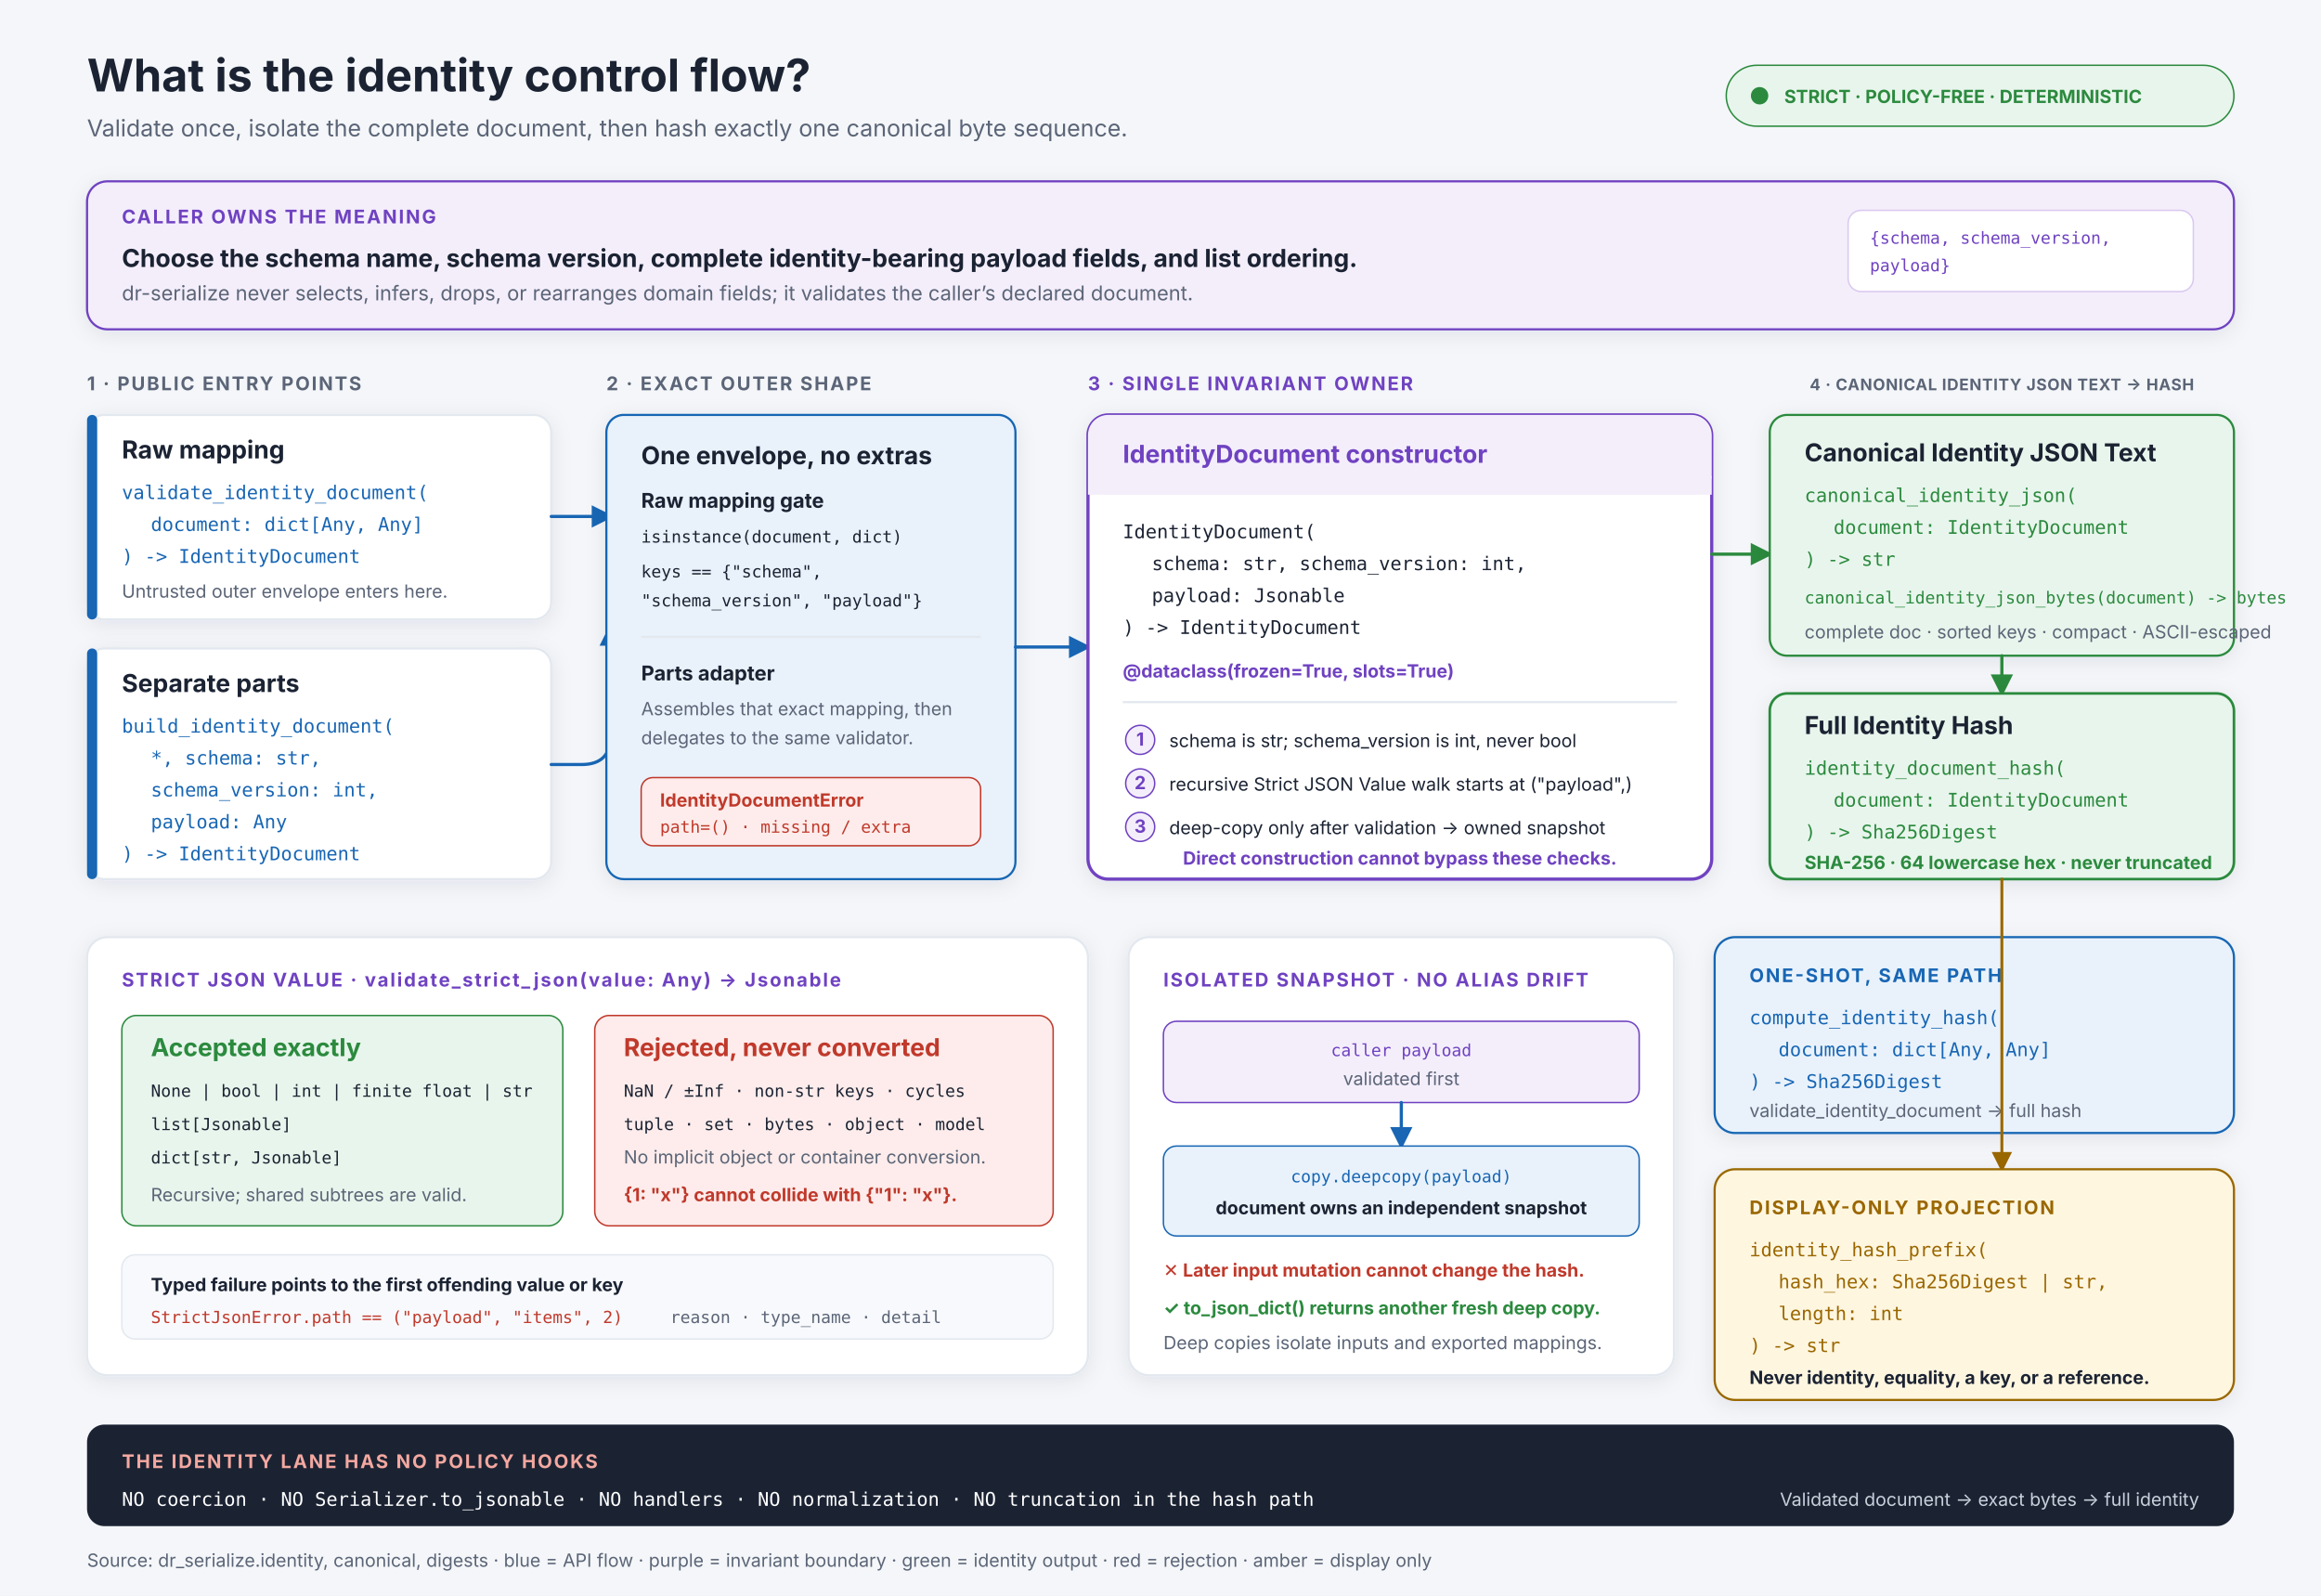
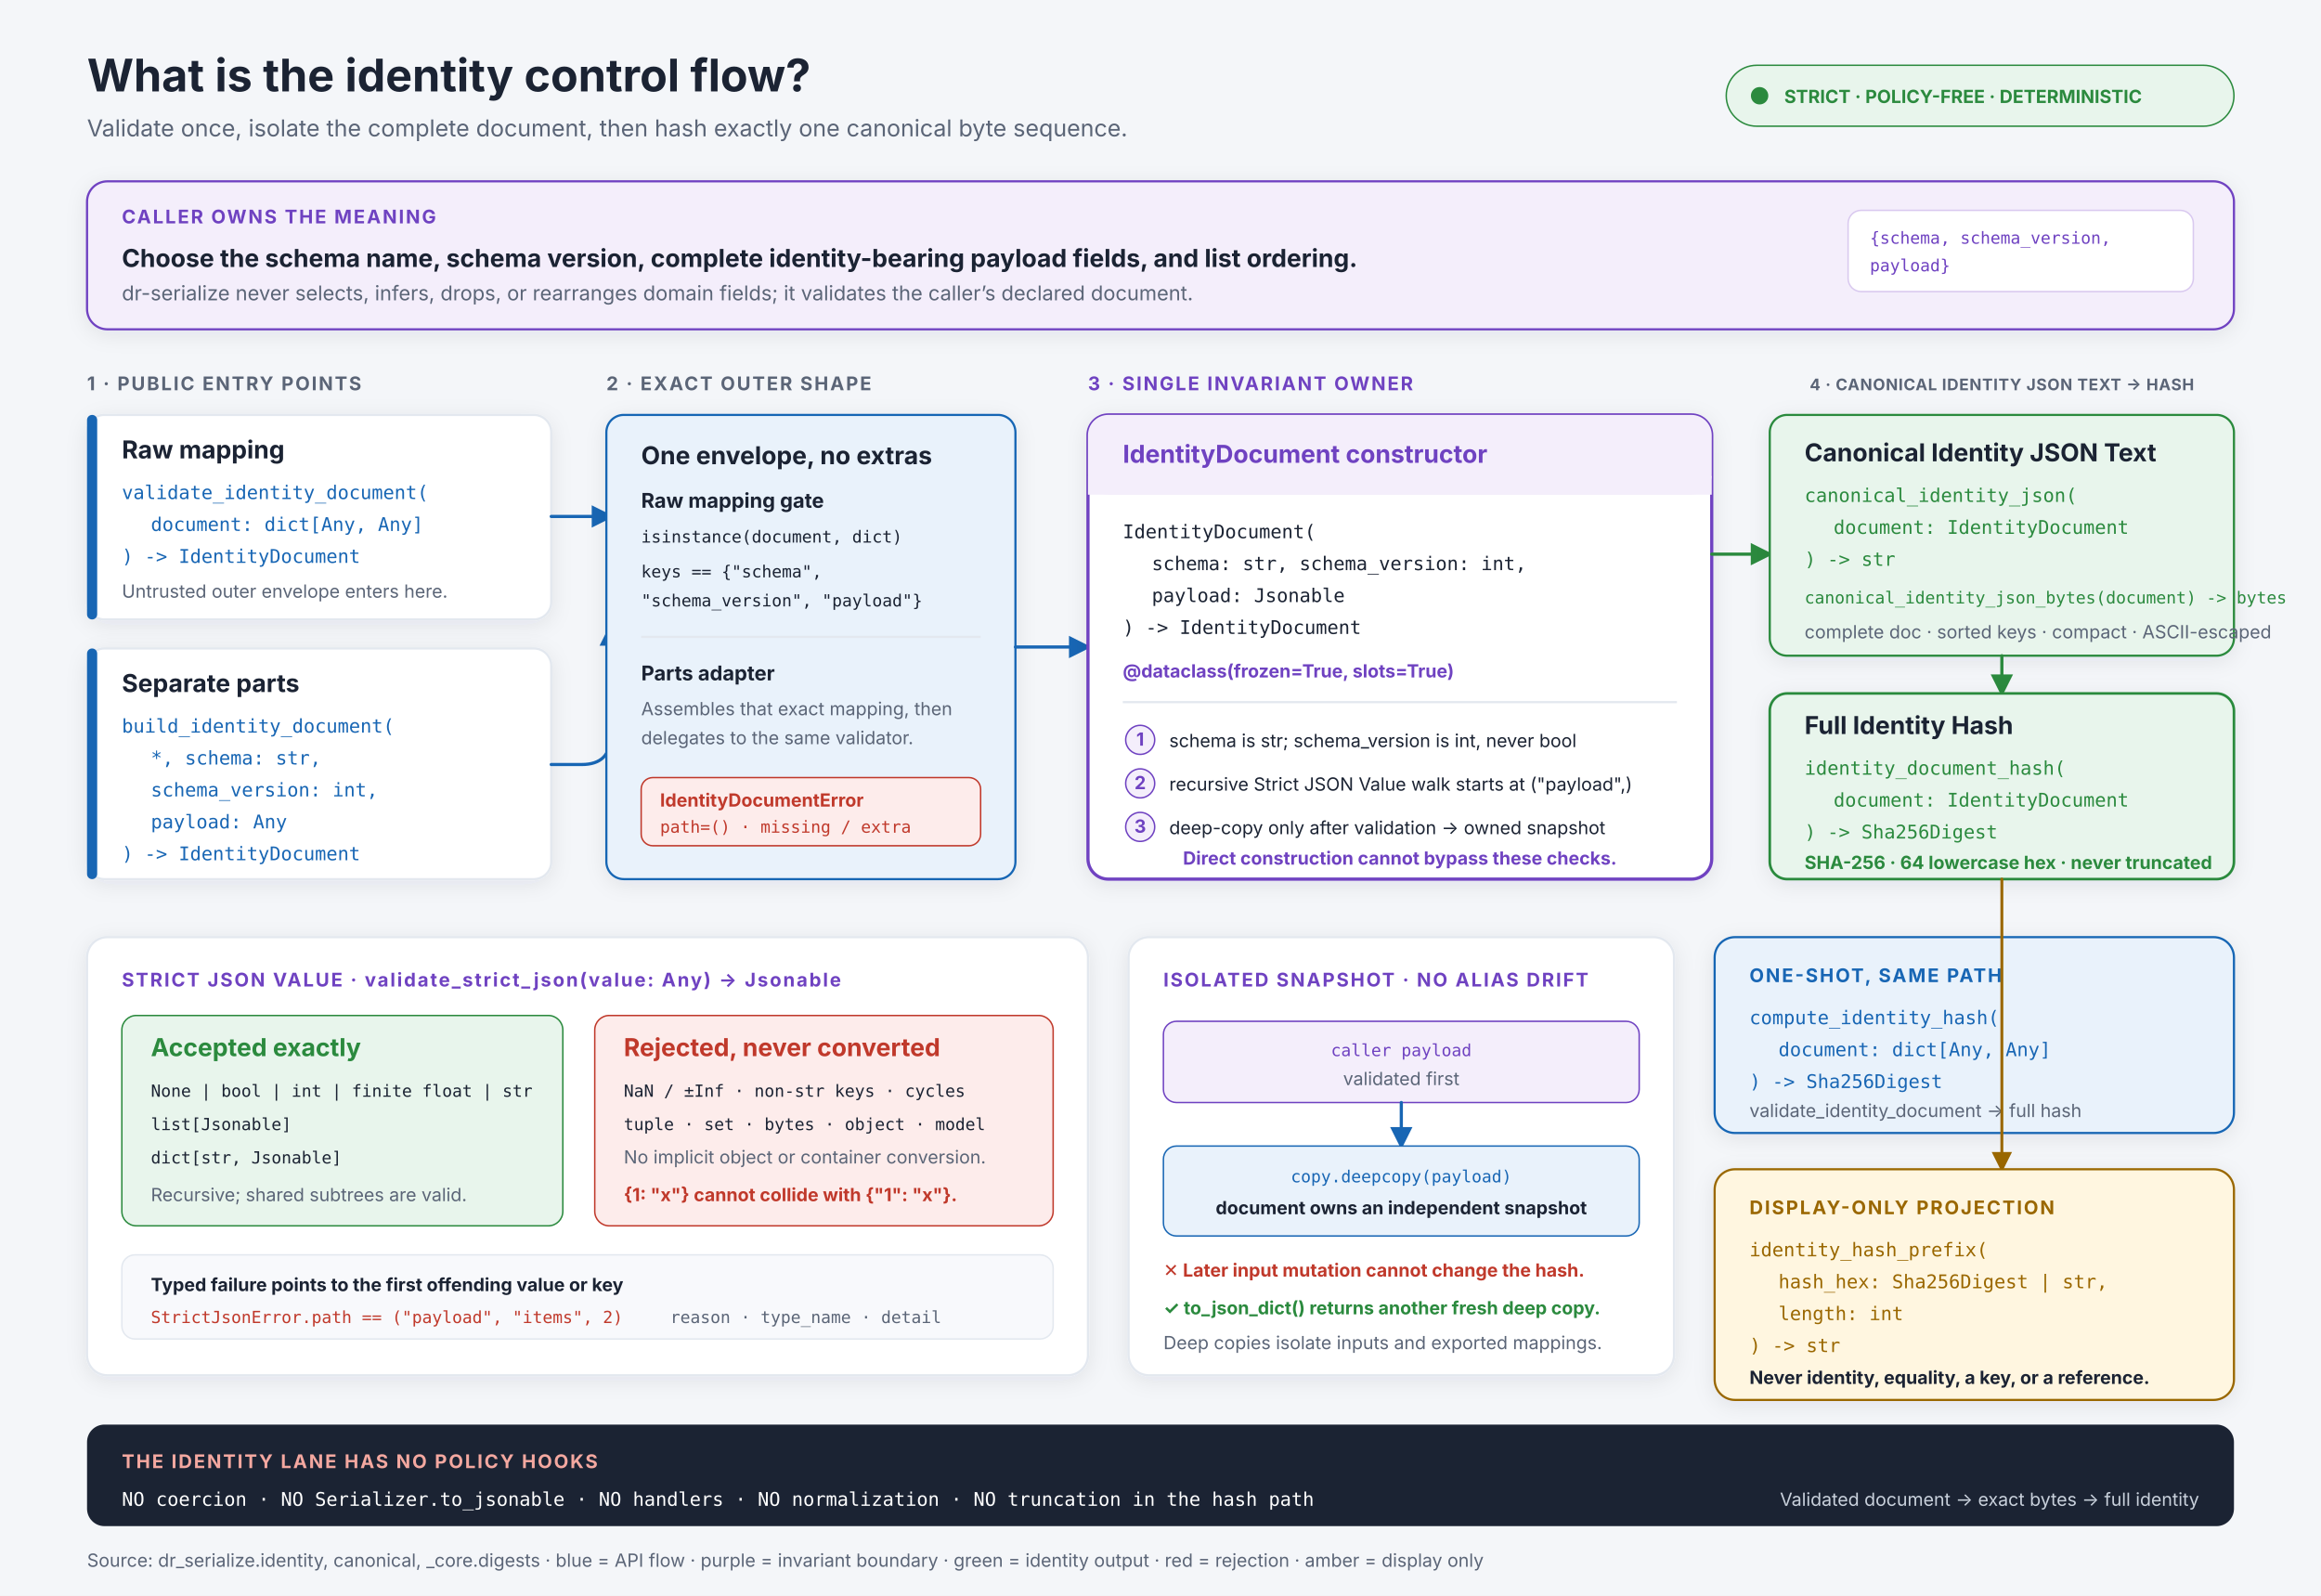
<svg xmlns="http://www.w3.org/2000/svg" viewBox="0 0 1600 1100" role="img" aria-labelledby="title desc">
  <defs>
    <filter id="shadow" x="-15%" y="-15%" width="130%" height="140%">
      <feDropShadow dx="0" dy="3" stdDeviation="7" flood-color="#1b2333" flood-opacity="0.08" />
    </filter>
    <marker id="arrow-blue" viewBox="0 0 10 10" refX="8.5" refY="5" markerWidth="7" markerHeight="7" orient="auto-start-reverse">
      <path d="M 0 0 L 10 5 L 0 10 z" fill="#1866b4" />
    </marker>
    <marker id="arrow-green" viewBox="0 0 10 10" refX="8.5" refY="5" markerWidth="7" markerHeight="7" orient="auto-start-reverse">
      <path d="M 0 0 L 10 5 L 0 10 z" fill="#2b8a3e" />
    </marker>
    <marker id="arrow-amber" viewBox="0 0 10 10" refX="8.5" refY="5" markerWidth="7" markerHeight="7" orient="auto-start-reverse">
      <path d="M 0 0 L 10 5 L 0 10 z" fill="#9a6700" />
    </marker>
    <style>
      .bg { fill: #f4f6f9; }
      .surface { fill: #ffffff; stroke: #e3e8ef; stroke-width: 1.5; }
      .ink { fill: #1b2333; }
      .muted { fill: #5b6577; }
      .blue { fill: #1866b4; }
      .purple { fill: #6f42c1; }
      .green { fill: #2b8a3e; }
      .amber { fill: #9a6700; }
      .red { fill: #c0392b; }
      .title { font: 700 31px -apple-system, BlinkMacSystemFont, "Segoe UI", sans-serif; }
      .dek { font: 400 16px -apple-system, BlinkMacSystemFont, "Segoe UI", sans-serif; }
      .section { font: 700 17px -apple-system, BlinkMacSystemFont, "Segoe UI", sans-serif; }
      .label { font: 700 13px -apple-system, BlinkMacSystemFont, "Segoe UI", sans-serif; letter-spacing: 1.2px; }
      .body { font: 400 14px -apple-system, BlinkMacSystemFont, "Segoe UI", sans-serif; }
      .small { font: 400 12.5px -apple-system, BlinkMacSystemFont, "Segoe UI", sans-serif; }
      .strong { font-weight: 700; }
      .mono { font: 500 13px ui-monospace, SFMono-Regular, Menlo, Consolas, monospace; }
      .mono-small { font: 500 11.5px ui-monospace, SFMono-Regular, Menlo, Consolas, monospace; }
      .arrow { fill: none; stroke: #1866b4; stroke-width: 2.2; stroke-linecap: round; stroke-linejoin: round; marker-end: url(#arrow-blue); }
      .arrow-green { fill: none; stroke: #2b8a3e; stroke-width: 2.2; stroke-linecap: round; stroke-linejoin: round; marker-end: url(#arrow-green); }
      .arrow-amber { fill: none; stroke: #9a6700; stroke-width: 2; stroke-linecap: round; stroke-linejoin: round; marker-end: url(#arrow-amber); }
      .divider { stroke: #e3e8ef; stroke-width: 1.5; }
    </style>
  </defs>
  <rect class="bg" width="1600" height="1100" />
  <text x="60" y="63" class="title ink">What is the identity control flow?</text>
  <text x="60" y="94" class="dek muted">Validate once, isolate the complete document, then hash exactly one canonical byte sequence.</text>
  <g transform="translate(1190 45)">
    <rect width="350" height="42" rx="21" fill="#e8f5ec" stroke="#2b8a3e" />
    <circle cx="23" cy="21" r="6" fill="#2b8a3e" />
    <text x="40" y="26" class="small green strong">STRICT · POLICY-FREE · DETERMINISTIC</text>
  </g>
  <g filter="url(#shadow)">
    <rect x="60" y="125" width="1480" height="102" rx="14" fill="#f4eefb" stroke="#6f42c1" stroke-width="1.5" />
  </g>
  <text x="84" y="154" class="label purple">CALLER OWNS THE MEANING</text>
  <text x="84" y="184" class="section ink">Choose the schema name, schema version, complete identity-bearing payload fields, and list ordering.</text>
  <text x="84" y="207" class="body muted">dr-serialize never selects, infers, drops, or rearranges domain fields; it validates the caller’s declared document.</text>
  <g transform="translate(1274 145)">
    <rect width="238" height="56" rx="9" fill="#ffffff" stroke="#d9c9ef" />
    <text x="15" y="23" class="mono-small purple">{schema, schema_version,</text>
    <text x="15" y="42" class="mono-small purple"> payload}</text>
  </g>
  <text x="60" y="269" class="label muted">1 · PUBLIC ENTRY POINTS</text>
  <g filter="url(#shadow)">
    <rect x="60" y="286" width="320" height="141" rx="12" class="surface" />
  </g>
  <rect x="60" y="286" width="7" height="141" rx="3.5" fill="#1866b4" />
  <text x="84" y="316" class="section ink">Raw mapping</text>
  <text x="84" y="344" class="mono blue">validate_identity_document(</text>
  <text x="104" y="366" class="mono blue">document: dict[Any, Any]</text>
  <text x="84" y="388" class="mono blue">) -&gt; IdentityDocument</text>
  <text x="84" y="412" class="small muted">Untrusted outer envelope enters here.</text>
  <g filter="url(#shadow)">
    <rect x="60" y="447" width="320" height="159" rx="12" class="surface" />
  </g>
  <rect x="60" y="447" width="7" height="159" rx="3.5" fill="#1866b4" />
  <text x="84" y="477" class="section ink">Separate parts</text>
  <text x="84" y="505" class="mono blue">build_identity_document(</text>
  <text x="104" y="527" class="mono blue">*, schema: str,</text>
  <text x="104" y="549" class="mono blue">schema_version: int,</text>
  <text x="104" y="571" class="mono blue">payload: Any</text>
  <text x="84" y="593" class="mono blue">) -&gt; IdentityDocument</text>
  <path d="M380 356 H421" class="arrow" />
  <path d="M380 527 H401 Q421 527 421 507 V432" class="arrow" />
  <text x="418" y="269" class="label muted">2 · EXACT OUTER SHAPE</text>
  <g filter="url(#shadow)">
    <rect x="418" y="286" width="282" height="320" rx="12" fill="#e9f2fb" stroke="#1866b4" stroke-width="1.5" />
  </g>
  <text x="442" y="320" class="section ink">One envelope, no extras</text>
  <text x="442" y="350" class="body ink strong">Raw mapping gate</text>
  <text x="442" y="374" class="mono-small ink">isinstance(document, dict)</text>
  <text x="442" y="398" class="mono-small ink">keys == {"schema",</text>
  <text x="442" y="418" class="mono-small ink"> "schema_version", "payload"}</text>
  <line x1="442" y1="439" x2="676" y2="439" class="divider" />
  <text x="442" y="469" class="body ink strong">Parts adapter</text>
  <text x="442" y="493" class="small muted">Assembles that exact mapping, then</text>
  <text x="442" y="513" class="small muted">delegates to the same validator.</text>
  <g transform="translate(442 536)">
    <rect width="234" height="47" rx="8" fill="#fdeceb" stroke="#c0392b" />
    <text x="13" y="20" class="small red strong">IdentityDocumentError</text>
    <text x="13" y="38" class="mono-small red">path=() · missing / extra</text>
  </g>
  <path d="M700 446 H750" class="arrow" />
  <text x="750" y="269" class="label purple">3 · SINGLE INVARIANT OWNER</text>
  <g filter="url(#shadow)">
    <rect x="750" y="286" width="430" height="320" rx="14" fill="#ffffff" stroke="#6f42c1" stroke-width="2.2" />
  </g>
  <rect x="750" y="286" width="430" height="55" rx="14" fill="#f4eefb" />
  <rect x="750" y="328" width="430" height="13" fill="#f4eefb" />
  <text x="774" y="319" class="section purple">IdentityDocument constructor</text>
  <text x="774" y="371" class="mono ink">IdentityDocument(</text>
  <text x="794" y="393" class="mono ink">schema: str, schema_version: int,</text>
  <text x="794" y="415" class="mono ink">payload: Jsonable</text>
  <text x="774" y="437" class="mono ink">) -&gt; IdentityDocument</text>
  <text x="774" y="467" class="small purple strong">@dataclass(frozen=True, slots=True)</text>
  <line x1="774" y1="484" x2="1156" y2="484" class="divider" />
  <circle cx="786" cy="510" r="10" fill="#f4eefb" stroke="#6f42c1" />
  <text x="786" y="514" text-anchor="middle" class="small purple strong">1</text>
  <text x="806" y="515" class="small ink">schema is str; schema_version is int, never bool</text>
  <circle cx="786" cy="540" r="10" fill="#f4eefb" stroke="#6f42c1" />
  <text x="786" y="544" text-anchor="middle" class="small purple strong">2</text>
  <text x="806" y="545" class="small ink">recursive Strict JSON Value walk starts at ("payload",)</text>
  <circle cx="786" cy="570" r="10" fill="#f4eefb" stroke="#6f42c1" />
  <text x="786" y="574" text-anchor="middle" class="small purple strong">3</text>
  <text x="806" y="575" class="small ink">deep-copy only after validation → owned snapshot</text>
  <text x="965" y="596" text-anchor="middle" class="small purple strong">Direct construction cannot bypass these checks.</text>
  <path d="M1180 382 H1220" class="arrow-green" />
  <text x="1380" y="269" text-anchor="middle" class="small muted strong" style="font-size:11px;letter-spacing:.4px">4 · CANONICAL IDENTITY JSON TEXT → HASH</text>
  <g filter="url(#shadow)">
    <rect x="1220" y="286" width="320" height="166" rx="12" fill="#e8f5ec" stroke="#2b8a3e" stroke-width="1.5" />
  </g>
  <text x="1244" y="318" class="section ink">Canonical Identity JSON Text</text>
  <text x="1244" y="346" class="mono green">canonical_identity_json(</text>
  <text x="1264" y="368" class="mono green">document: IdentityDocument</text>
  <text x="1244" y="390" class="mono green">) -&gt; str</text>
  <text x="1244" y="416" class="mono-small green">canonical_identity_json_bytes(document) -&gt; bytes</text>
  <text x="1244" y="440" class="small muted">complete doc · sorted keys · compact · ASCII-escaped</text>
  <path d="M1380 452 V478" class="arrow-green" />
  <g filter="url(#shadow)">
    <rect x="1220" y="478" width="320" height="128" rx="12" fill="#e8f5ec" stroke="#2b8a3e" stroke-width="1.8" />
  </g>
  <text x="1244" y="506" class="section ink">Full Identity Hash</text>
  <text x="1244" y="534" class="mono green">identity_document_hash(</text>
  <text x="1264" y="556" class="mono green">document: IdentityDocument</text>
  <text x="1244" y="578" class="mono green">) -&gt; Sha256Digest</text>
  <text x="1244" y="599" class="small green strong">SHA-256 · 64 lowercase hex · never truncated</text>
  <g filter="url(#shadow)">
    <rect x="60" y="646" width="690" height="302" rx="14" class="surface" />
  </g>
  <text x="84" y="680" class="label purple">STRICT JSON VALUE · validate_strict_json(value: Any) -&gt; Jsonable</text>
  <rect x="84" y="700" width="304" height="145" rx="10" fill="#e8f5ec" stroke="#2b8a3e" />
  <text x="104" y="728" class="section green">Accepted exactly</text>
  <text x="104" y="756" class="mono-small ink">None | bool | int | finite float | str</text>
  <text x="104" y="779" class="mono-small ink">list[Jsonable]</text>
  <text x="104" y="802" class="mono-small ink">dict[str, Jsonable]</text>
  <text x="104" y="828" class="small muted">Recursive; shared subtrees are valid.</text>
  <rect x="410" y="700" width="316" height="145" rx="10" fill="#fdeceb" stroke="#c0392b" />
  <text x="430" y="728" class="section red">Rejected, never converted</text>
  <text x="430" y="756" class="mono-small ink">NaN / ±Inf · non-str keys · cycles</text>
  <text x="430" y="779" class="mono-small ink">tuple · set · bytes · object · model</text>
  <text x="430" y="802" class="small muted">No implicit object or container conversion.</text>
  <text x="430" y="828" class="small red strong">{1: "x"} cannot collide with {"1": "x"}.</text>
  <rect x="84" y="865" width="642" height="58" rx="9" fill="#f8f9fc" stroke="#e3e8ef" />
  <text x="104" y="890" class="small ink strong">Typed failure points to the first offending value or key</text>
  <text x="104" y="912" class="mono-small red">StrictJsonError.path == ("payload", "items", 2)</text>
  <text x="462" y="912" class="mono-small muted">reason · type_name · detail</text>
  <g filter="url(#shadow)">
    <rect x="778" y="646" width="376" height="302" rx="14" class="surface" />
  </g>
  <text x="802" y="680" class="label purple">ISOLATED SNAPSHOT · NO ALIAS DRIFT</text>
  <rect x="802" y="704" width="328" height="56" rx="9" fill="#f4eefb" stroke="#6f42c1" />
  <text x="966" y="728" text-anchor="middle" class="mono-small purple">caller payload</text>
  <text x="966" y="748" text-anchor="middle" class="small muted">validated first</text>
  <path d="M966 760 V790" class="arrow" />
  <rect x="802" y="790" width="328" height="62" rx="9" fill="#e9f2fb" stroke="#1866b4" />
  <text x="966" y="815" text-anchor="middle" class="mono-small blue">copy.deepcopy(payload)</text>
  <text x="966" y="837" text-anchor="middle" class="small ink strong">document owns an independent snapshot</text>
  <text x="802" y="880" class="small red strong">✕ Later input mutation cannot change the hash.</text>
  <text x="802" y="906" class="small green strong">✓ to_json_dict() returns another fresh deep copy.</text>
  <text x="802" y="930" class="small muted">Deep copies isolate inputs and exported mappings.</text>
  <g filter="url(#shadow)">
    <rect x="1182" y="646" width="358" height="135" rx="14" fill="#e9f2fb" stroke="#1866b4" stroke-width="1.5" />
  </g>
  <text x="1206" y="677" class="label blue">ONE-SHOT, SAME PATH</text>
  <text x="1206" y="706" class="mono blue">compute_identity_hash(</text>
  <text x="1226" y="728" class="mono blue">document: dict[Any, Any]</text>
  <text x="1206" y="750" class="mono blue">) -&gt; Sha256Digest</text>
  <text x="1206" y="770" class="small muted">validate_identity_document → full hash</text>
  <path d="M1380 606 V806" class="arrow-amber" />
  <g filter="url(#shadow)">
    <rect x="1182" y="806" width="358" height="159" rx="14" fill="#fff6e0" stroke="#9a6700" stroke-width="1.5" />
  </g>
  <text x="1206" y="837" class="label amber">DISPLAY-ONLY PROJECTION</text>
  <text x="1206" y="866" class="mono amber">identity_hash_prefix(</text>
  <text x="1226" y="888" class="mono amber">hash_hex: Sha256Digest | str,</text>
  <text x="1226" y="910" class="mono amber">length: int</text>
  <text x="1206" y="932" class="mono amber">) -&gt; str</text>
  <text x="1206" y="954" class="small ink strong">Never identity, equality, a key, or a reference.</text>
  <rect x="60" y="982" width="1480" height="70" rx="12" fill="#1b2333" />
  <text x="84" y="1012" class="label" fill="#f4a8a0">THE IDENTITY LANE HAS NO POLICY HOOKS</text>
  <text x="84" y="1038" class="mono" fill="#ffffff">NO coercion   ·   NO Serializer.to_jsonable   ·   NO handlers   ·   NO normalization   ·   NO truncation in the hash path</text>
  <text x="1516" y="1038" text-anchor="end" class="small" fill="#c9d1dc">Validated document → exact bytes → full identity</text>
-   <text x="60" y="1080" class="small muted">Source: dr_serialize.identity, canonical, digests · blue = API flow · purple = invariant boundary · green = identity output · red = rejection · amber = display only</text>
+   <text x="60" y="1080" class="small muted">Source: dr_serialize.identity, canonical, _core.digests · blue = API flow · purple = invariant boundary · green = identity output · red = rejection · amber = display only</text>
</svg>
